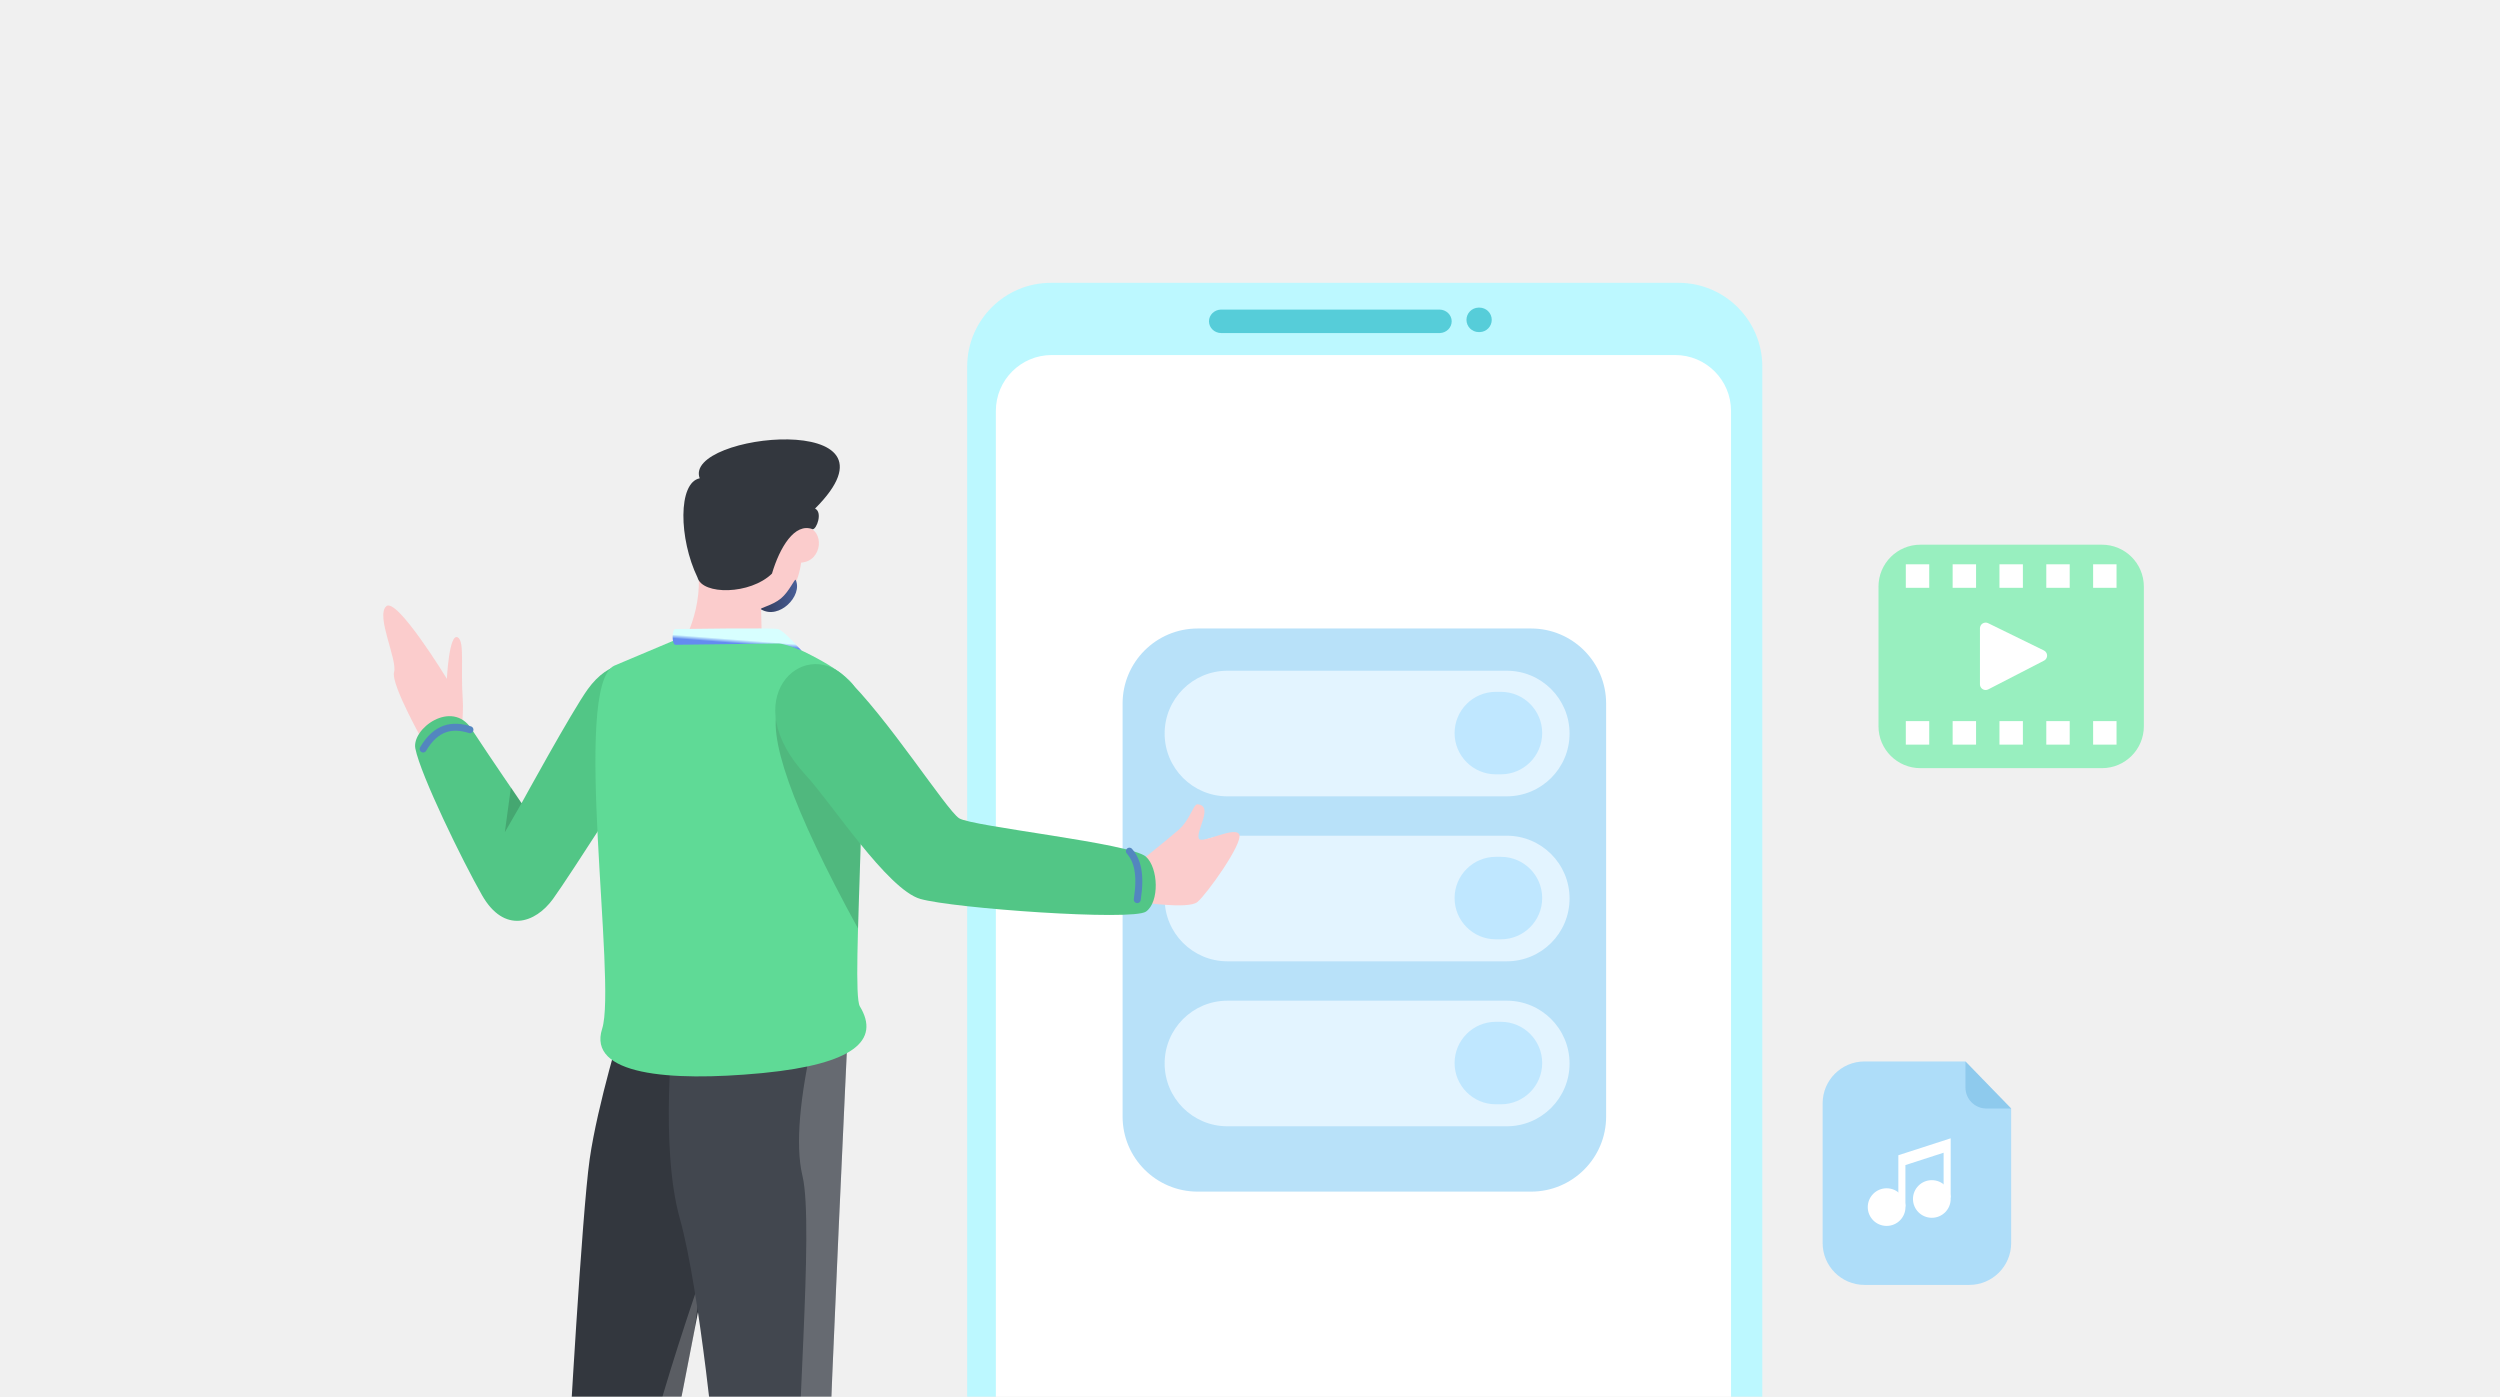
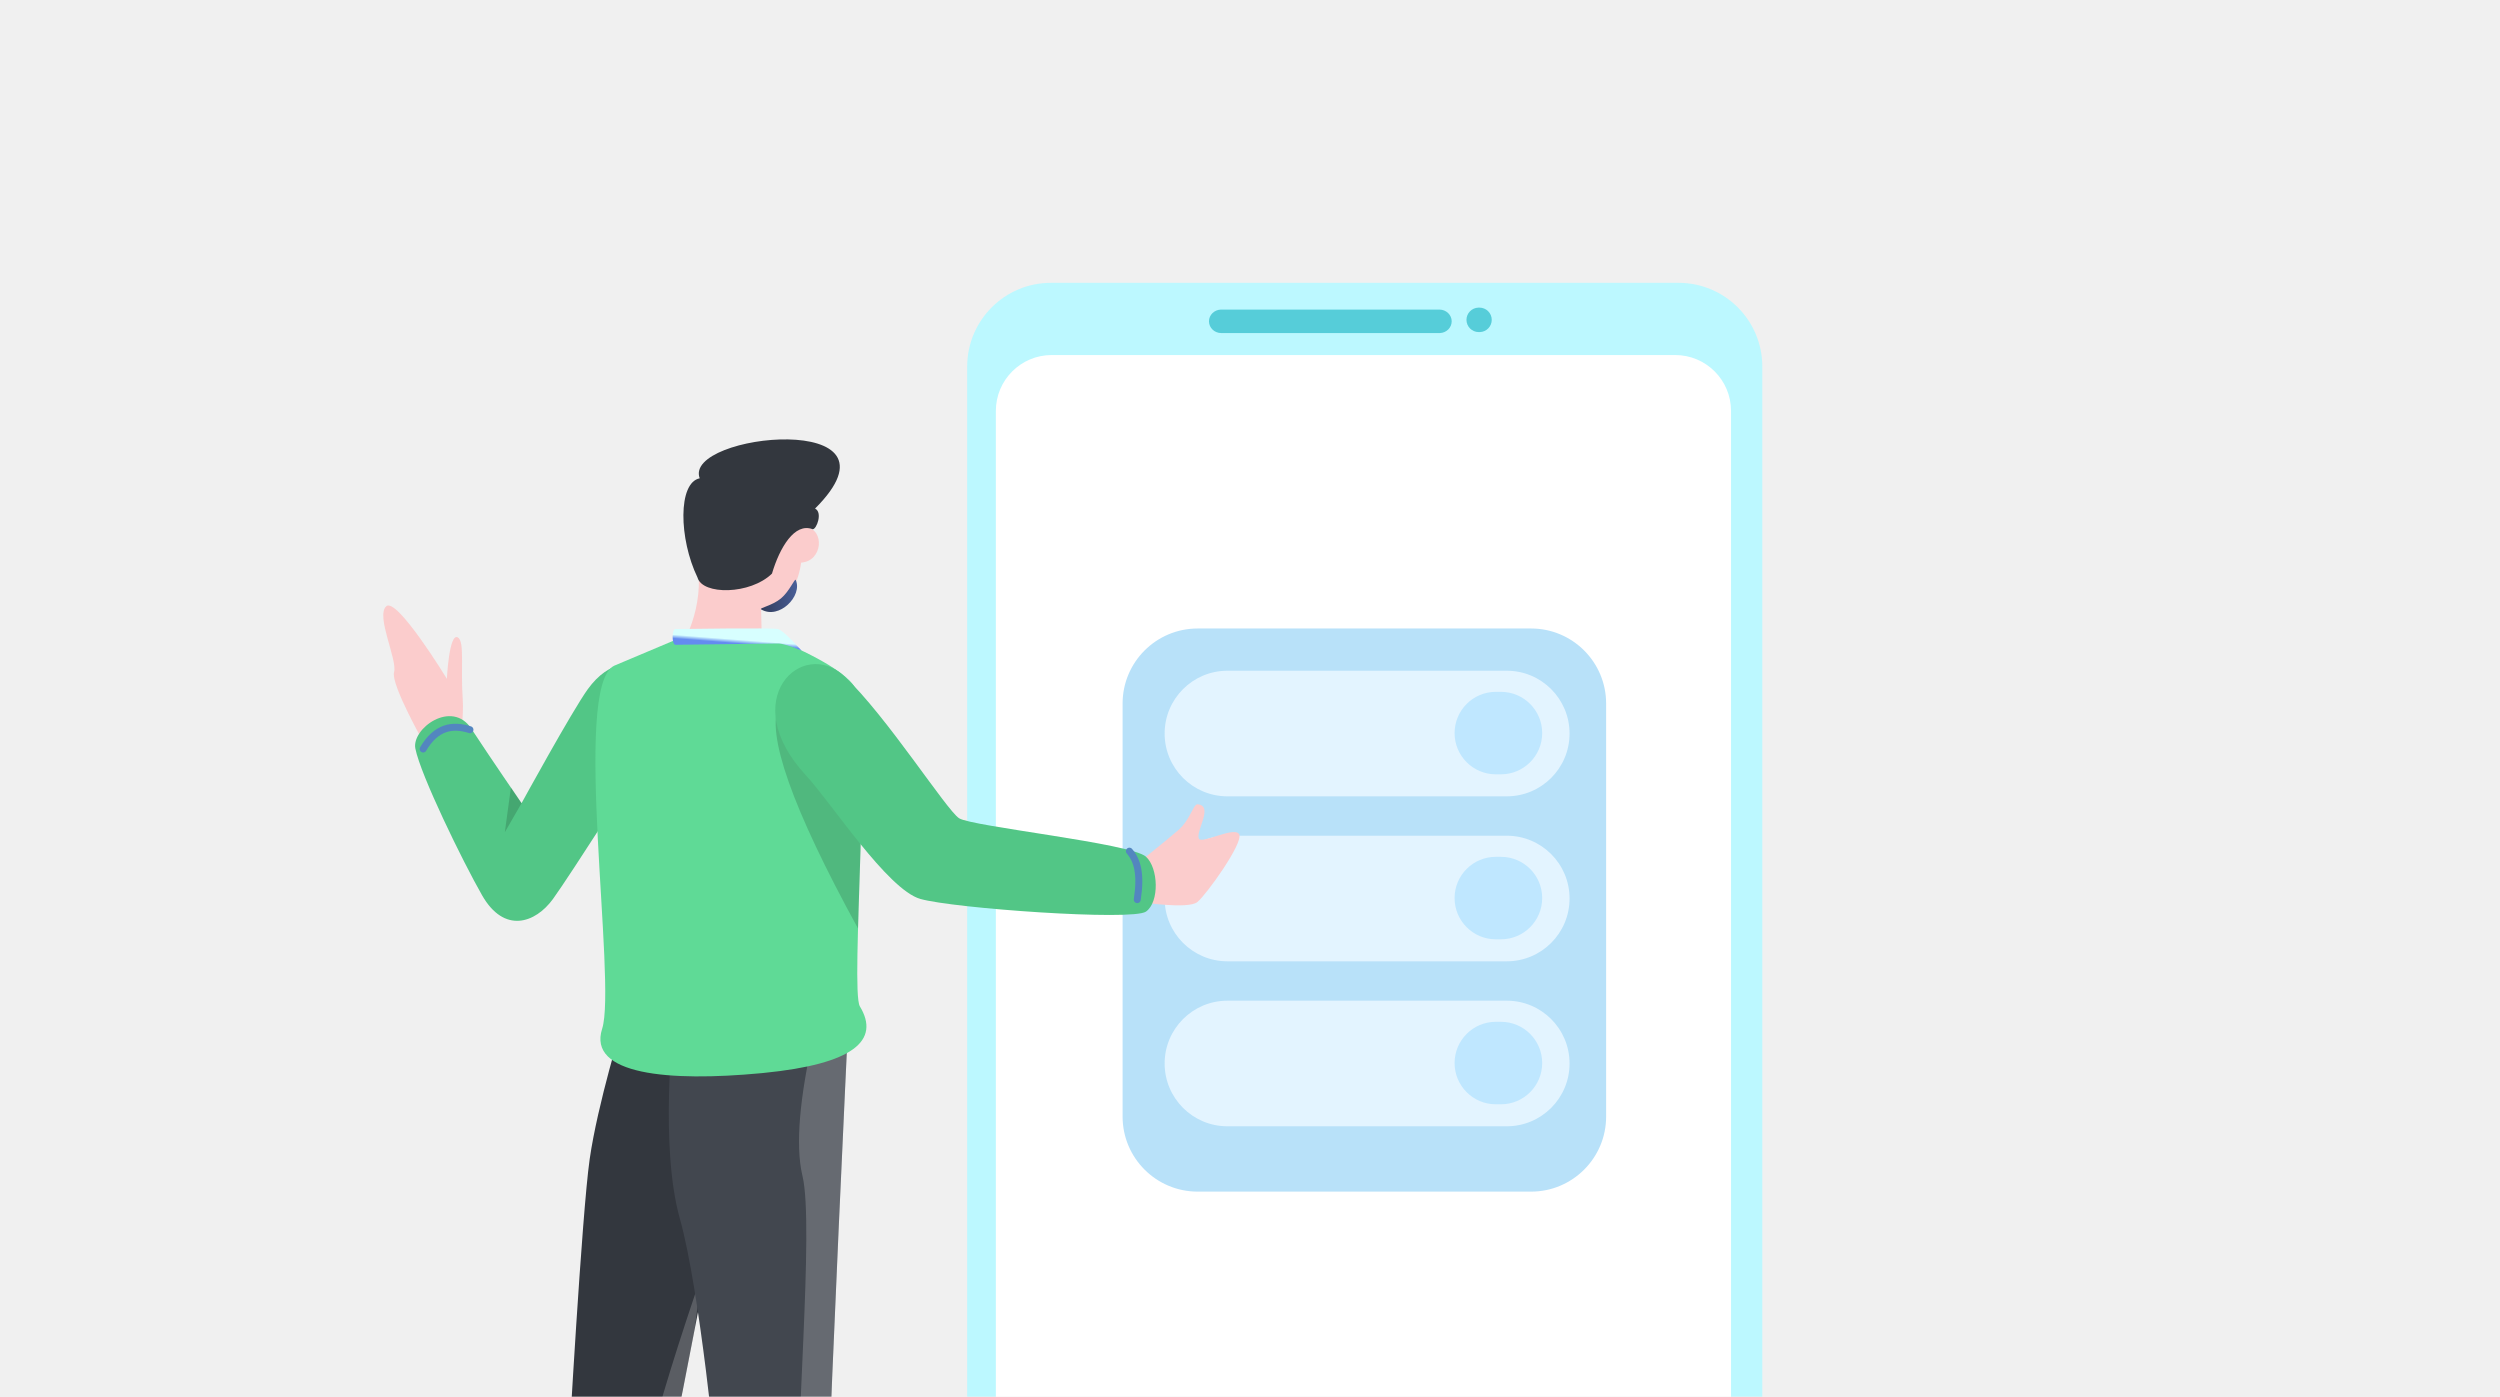
<svg xmlns="http://www.w3.org/2000/svg" xmlns:xlink="http://www.w3.org/1999/xlink" width="358px" height="200px" viewBox="0 0 358 200" version="1.1">
  <defs>
    <path d="M6,0 L352,0 C355.314,-6.08718376e-16 358,2.686 358,6 L358,200 L358,200 L0,200 L0,6 C-4.05812251e-16,2.686 2.686,6.08718376e-16 6,0 Z" id="path-1" />
    <path d="M8,0 L97.277,0 C101.695,-8.11624501e-16 105.277,3.582 105.277,8 L105.277,198.729 C105.277,208.958 96.984,217.251 86.755,217.251 L18.522,217.251 C8.293,217.251 3.33326917e-14,208.958 3.20799493e-14,198.729 L3.20799493e-14,8 C3.15388663e-14,3.582 3.582,8.11624501e-16 8,0 Z" id="path-3" />
    <linearGradient x1="-18.144%" y1="57.456%" x2="171.028%" y2="78.55%" id="linearGradient-5">
      <stop stop-color="#4D63A0" offset="0%" />
      <stop stop-color="#222735" offset="100%" />
    </linearGradient>
    <linearGradient x1="62.492%" y1="44.168%" x2="69.153%" y2="58.792%" id="linearGradient-6">
      <stop stop-color="#D7FFFF" offset="0%" />
      <stop stop-color="#648BF0" offset="100%" />
    </linearGradient>
  </defs>
  <g id="📝-Pages-New" stroke="none" stroke-width="1" fill="none" fill-rule="evenodd">
    <g id="Knowledge-Base" transform="translate(-288, -791)">
      <g id="Illustration" transform="translate(288, 791)">
        <mask id="mask-2" fill="white">
          <use xlink:href="#path-1" />
        </mask>
        <g id="Mask" />
        <g mask="url(#mask-2)">
          <g transform="translate(53, 40)">
            <g id="Phone1" transform="translate(85.5, 0.5)">
              <path d="M12,0 L101.863,0 C108.491,2.89253516e-15 113.863,5.373 113.863,12 L113.863,209.711 C113.863,223.594 102.609,234.848 88.726,234.848 L25.137,234.848 C11.254,234.848 1.293343e-14,223.594 -1.60399746e-14,209.711 L-1.60399746e-14,12 C-1.8627956e-14,5.373 5.373,-5.58920087e-16 12,0 Z" id="Rectangle" fill="#BCF8FF" />
              <g id="Group-52" transform="translate(4.10654, 10.34112)">
                <mask id="mask-4" fill="white">
                  <use xlink:href="#path-3" />
                </mask>
                <use id="Rectangle" fill="#FFFFFF" xlink:href="#path-3" />
              </g>
              <path d="M67.618,3.831 C68.592,3.831 69.382,4.584 69.382,5.514 C69.382,6.422 68.627,7.163 67.683,7.195 L67.618,7.196 L36.389,7.196 C35.415,7.196 34.625,6.443 34.625,5.514 C34.625,4.605 35.38,3.865 36.324,3.832 L36.389,3.831 L67.618,3.831 Z" id="Path" fill="#56CDD9" fill-rule="nonzero" />
              <path d="M73.354,3.551 C74.328,3.551 75.118,4.335 75.118,5.303 C75.118,6.25 74.363,7.021 73.419,7.055 L73.354,7.056 L73.262,7.056 C72.288,7.056 71.498,6.271 71.498,5.303 C71.498,4.357 72.253,3.586 73.197,3.552 L73.262,3.551 L73.354,3.551 Z" id="Path" fill="#56CDD9" fill-rule="nonzero" />
            </g>
-             <g id="Group-28" transform="translate(208, 112)">
-               <path d="M6,0 L20.455,0 L20.455,0 L27,6.737 L27,26 C27,29.314 24.314,32 21,32 L6,32 C2.686,32 4.05812251e-16,29.314 0,26 L0,6 C-4.05812251e-16,2.686 2.686,6.08718376e-16 6,0 Z" id="Rectangle" fill="#AEDDF9" />
-               <g id="Group-31" transform="translate(6.1875, 10.66667)" fill="#FFFFFF">
-                 <path d="M2.976,12.884 C4.468,12.884 5.676,11.678 5.676,10.189 C5.676,8.701 4.468,7.495 2.976,7.495 C1.485,7.495 0.276,8.701 0.276,10.189 C0.276,11.678 1.485,12.884 2.976,12.884 Z" id="Oval" />
-                 <path d="M9.45,11.721 C10.941,11.721 12.15,10.515 12.15,9.026 C12.15,7.538 10.941,6.332 9.45,6.332 C7.959,6.332 6.75,7.538 6.75,9.026 C6.75,10.515 7.959,11.721 9.45,11.721 Z" id="Oval" />
-                 <polygon id="Path" points="12.15 0.339 12.15 8.824 11.137 8.824 11.137 2.402 5.668 4.171 5.668 10.109 4.656 10.109 4.656 2.763" />
-               </g>
-               <path d="M27,6.737 L23.455,6.737 C21.798,6.737 20.455,5.394 20.455,3.737 L20.455,0 L20.455,0 L27,6.737 Z" id="Path" fill="#4EA3D6" fill-rule="nonzero" opacity="0.34" />
-             </g>
            <g id="Group-73" transform="translate(142.5, 90.5) scale(-1, 1) translate(-142.5, -90.5) translate(107.5, 50)">
              <path d="M11.254,0 L58.993,0 C64.931,-1.09082333e-15 69.745,4.814 69.745,10.752 L69.745,69.888 C69.745,75.826 64.931,80.64 58.993,80.64 L11.254,80.64 C5.316,80.64 0.502,75.826 0.502,69.888 L0.502,10.752 C0.502,4.814 5.316,-6.8553351e-16 11.254,0 Z" id="Rectangle" fill="#B8E1F9" />
              <path d="M14.732,6.048 L54.73,6.048 C59.697,6.048 63.724,10.074 63.724,15.041 C63.724,20.008 59.697,24.035 54.73,24.035 L14.732,24.035 C9.765,24.035 5.739,20.008 5.739,15.041 C5.739,10.074 9.765,6.048 14.732,6.048 Z" id="Rectangle" fill="#E3F4FF" />
              <path d="M15.565,9.072 L16.297,9.072 C19.559,9.072 22.203,11.716 22.203,14.978 C22.203,18.24 19.559,20.884 16.297,20.884 L15.565,20.884 C12.303,20.884 9.659,18.24 9.659,14.978 C9.659,11.716 12.303,9.072 15.565,9.072 Z" id="Rectangle" fill="#BFE7FF" />
              <path d="M14.732,29.673 L54.73,29.673 C59.697,29.673 63.724,33.699 63.724,38.666 C63.724,43.633 59.697,47.66 54.73,47.66 L14.732,47.66 C9.765,47.66 5.739,43.633 5.739,38.666 C5.739,33.699 9.765,29.673 14.732,29.673 Z" id="Rectangle" fill="#E3F4FF" />
              <path d="M15.565,32.697 L16.297,32.697 C19.559,32.697 22.203,35.341 22.203,38.603 C22.203,41.865 19.559,44.51 16.297,44.51 L15.565,44.51 C12.303,44.51 9.659,41.865 9.659,38.603 C9.659,35.341 12.303,32.697 15.565,32.697 Z" id="Rectangle" fill="#BFE7FF" />
              <path d="M14.732,53.298 L54.73,53.298 C59.697,53.298 63.724,57.324 63.724,62.291 C63.724,67.258 59.697,71.284 54.73,71.284 L14.732,71.284 C9.765,71.284 5.739,67.258 5.739,62.291 C5.739,57.324 9.765,53.298 14.732,53.298 Z" id="Rectangle" fill="#E3F4FF" />
              <path d="M15.565,56.322 L16.297,56.322 C19.559,56.322 22.203,58.966 22.203,62.228 C22.203,65.49 19.559,68.135 16.297,68.135 L15.565,68.135 C12.303,68.135 9.659,65.49 9.659,62.228 C9.659,58.966 12.303,56.322 15.565,56.322 Z" id="Rectangle" fill="#BFE7FF" />
-             </g>
-             <g id="Group-28" transform="translate(216, 38)">
-               <path d="M6,0 L32,0 C35.314,-6.08718376e-16 38,2.686 38,6 L38,26 C38,29.314 35.314,32 32,32 L6,32 C2.686,32 4.05812251e-16,29.314 0,26 L0,6 C-4.05812251e-16,2.686 2.686,6.08718376e-16 6,0 Z" id="Rectangle" fill="#98EFBF" />
-               <path d="M14.529,11.975 L14.529,19.994 C14.529,20.445 14.895,20.81 15.346,20.81 C15.476,20.81 15.604,20.779 15.72,20.719 L23.702,16.604 C24.103,16.398 24.26,15.905 24.054,15.504 C23.973,15.348 23.844,15.222 23.687,15.145 L15.705,11.241 C15.3,11.043 14.811,11.211 14.612,11.616 C14.558,11.728 14.529,11.851 14.529,11.975 Z" id="Path-6" fill="#FFFFFF" />
-               <rect id="Rectangle" fill="#FFFFFF" x="3.912" y="2.807" width="3.353" height="3.368" />
-               <rect id="Rectangle" fill="#FFFFFF" x="10.618" y="2.807" width="3.353" height="3.368" />
-               <rect id="Rectangle" fill="#FFFFFF" x="17.324" y="2.807" width="3.353" height="3.368" />
-               <rect id="Rectangle" fill="#FFFFFF" x="24.029" y="2.807" width="3.353" height="3.368" />
-               <rect id="Rectangle" fill="#FFFFFF" x="30.735" y="2.807" width="3.353" height="3.368" />
-               <rect id="Rectangle" fill="#FFFFFF" x="3.912" y="25.263" width="3.353" height="3.368" />
-               <rect id="Rectangle" fill="#FFFFFF" x="10.618" y="25.263" width="3.353" height="3.368" />
-               <rect id="Rectangle" fill="#FFFFFF" x="17.324" y="25.263" width="3.353" height="3.368" />
-               <rect id="Rectangle" fill="#FFFFFF" x="24.029" y="25.263" width="3.353" height="3.368" />
-               <rect id="Rectangle" fill="#FFFFFF" x="30.735" y="25.263" width="3.353" height="3.368" />
            </g>
            <g id="Men3.6" transform="translate(62.5, 131) scale(-1, 1) translate(-62.5, -131) translate(0.5, 22.5)">
              <g id="Head1" transform="translate(69.20165, 7.036316) scale(-1, 1) translate(-69.20165, -7.036316) translate(57.62096, 0.562905)" />
              <g id="RLeg" transform="translate(69.97924, 83.86678)">
                <path d="M0,0.831 C0,0.831 10.617,59.286 12.479,65.373 C13.72,69.431 16.061,86.721 19.503,117.244 L30.655,117.276 C30.813,93.78 30.517,80.144 29.766,76.368 C28.64,70.703 26.097,61.375 26.097,61.375 C26.097,61.375 24.207,27.509 23.077,19.609 C21.947,11.709 18.32,0 18.32,0 L0,0.831 Z" id="Path" fill="#33373E" />
                <path d="M8.08,44.194 L7.061,36.238 L7.807,38.428 C11.518,49.403 14.042,57.921 15.377,63.985 C16.501,69.087 16.738,77.896 16.086,90.412 L15.346,84.279 C14.278,75.594 13.24,67.972 12.507,65.467 L12.434,65.223 C11.745,62.843 10.027,54.308 8.08,44.194 Z" id="Path" fill-opacity="0.192" fill="#FFFFFF" />
              </g>
              <g id="LLeg" transform="translate(47.87406, 84.37856)">
                <path d="M32.272,27.625 C29.365,37.976 26.995,63.253 26.995,63.253 C26.995,63.253 26.728,65.916 27.886,73.293 C28.658,78.21 27.523,92.634 24.481,116.563 L12.47,116.587 C11.482,84.441 10.965,66.677 10.918,63.296 C10.808,55.388 8.211,0.562 8.211,0.562 L33.192,0 C33.192,0 35.179,17.274 32.272,27.625 Z" id="Path" fill="#42474F" />
                <path d="M14.758,21.31 L14.71,21.513 C12.985,28.678 15.944,60.433 15.102,67.983 L14.766,70.684 C14.18,75.539 13.189,84.389 11.793,97.234 L11.49,86.482 C11.212,76.264 10.976,66.649 10.925,63.725 L10.918,63.296 C10.808,55.388 8.211,0.562 8.211,0.562 L12.884,0.457 L13.089,1.344 C15.152,10.429 15.708,17.084 14.758,21.31 L14.758,21.31 Z" id="Path" fill-opacity="0.192" fill="#FFFFFF" />
              </g>
              <g id="Head" transform="translate(57.05605, 0)">
                <path d="M4.969,13.019 C2.382,13.301 2.565,17.834 5.715,18.07 C6.358,22.44 8.654,24.521 11.453,24.762 L11.298,31.371 L23.678,31.364 C23.678,31.364 20.192,26.695 20.366,20.304 C20.54,13.912 20.249,7.907 20.249,7.907 L4.214,8.194 L4.969,13.019 Z" id="Path" fill="#FBCCCC" />
                <path d="M19.037,10.327 C20.152,10.864 19.264,13.291 18.699,13.291 C16.108,12.269 13.959,15.946 12.867,19.639 C9.765,22.672 2.911,22.739 2.203,20.202 C-0.477,14.646 -0.609,6.613 2.519,5.993 C0.064,-0.464 33.227,-3.841 19.037,10.327 Z" id="Path" fill="#33373E" transform="translate(11.38192, 11.21862) scale(-1, 1) translate(-11.38192, -11.21862) " />
                <path d="M6.496,20.546 C6.624,20.268 7.383,22.173 8.611,23.195 C9.882,24.252 11.789,24.562 11.453,24.762 C8.875,26.301 5.459,22.814 6.496,20.546 Z" id="Path-45" fill="url(#linearGradient-5)" />
              </g>
              <g id="Group-9" transform="translate(82.47706, 24.20493)">
                <path d="M29.131,19.501 C29.131,19.501 28.589,15.826 28.761,13.408 C29.079,8.936 28.471,5.164 29.453,4.577 C30.713,3.824 31.029,10.501 31.029,10.501 C31.029,10.501 38.225,-1.307 39.725,0.12 C41.225,1.546 38.096,7.752 38.592,9.546 C39.088,11.34 34.13,20.019 34.13,20.019 L29.131,19.501 Z" id="Path" fill="#FBCCCC" />
                <path d="M2.529,21.624 C2.529,21.624 13.429,38.715 15.837,42.03 C18.363,45.505 22.824,47.045 25.99,41.499 C28.79,36.594 34.786,24.309 35.544,20.49 C36.111,17.641 30.312,13.395 27.525,17.652 C24.738,21.909 20.336,28.311 20.336,28.311 C20.336,28.311 13.098,15.093 10.842,11.974 C4.757,3.564 -4.514,11.116 2.529,21.624 Z" id="Path" fill="#52C686" />
                <polygon id="Path" fill-opacity="0.16" fill="#000000" points="20.336 28.311 22.731 32.468 21.859 26.052" />
                <path d="M27.657,18.027 C30.127,17.046 32.47,17.312 34.535,20.317" id="Path-54" stroke="#5386BF" stroke-linecap="round" transform="translate(31.09643, 18.91692) rotate(4) translate(-31.09643, -18.91692) " />
              </g>
              <g id="Group-17" transform="translate(53.42602, 27.48646)">
                <path d="M26.355,1.222 L13.531,1.304 L13.006,1.514 C10.891,2.374 3.034,5.725 1.571,8.594 C-0.875,13.389 2.347,51.802 0.943,54.12 C-2.02,59.01 1.85,62.382 14.712,63.658 L15.104,63.696 C28.28,64.942 39.968,63.922 37.847,57.33 C35.726,50.738 42.217,8.28 36.13,5.347 C29.613,2.597 26.355,1.222 26.355,1.222 Z" id="Path" fill="#5FDA96" />
                <path d="M12.525,10.95 C14.425,15.053 10.651,25.729 1.204,42.979 L1.088,39.125 C0.779,29.506 0.324,17.782 0.894,11.881 C6.861,7.402 10.738,7.092 12.525,10.95 Z" id="Path" fill-opacity="0.16" fill="#000000" />
                <path d="M12.669,0.096 C13.466,-0.12 26.826,0.096 27.356,0.096 C27.887,0.096 27.887,2.348 27.356,2.348 C27.032,2.348 22.889,2.286 12.668,2.164 C12.053,2.156 10.925,2.497 9.285,3.187 C11.009,1.27 12.137,0.24 12.669,0.096 Z" id="Rectangle" fill="url(#linearGradient-6)" />
              </g>
              <g id="Group-8" transform="translate(0, 32.0856)">
                <path d="M14.343,34.569 C14.343,34.569 7.356,35.668 6.038,34.588 C4.72,33.51 -0.53,26.173 0.044,24.91 C0.617,23.648 5.407,26.318 5.815,25.515 C6.34,24.484 3.631,20.805 6.005,20.591 C6.616,20.535 7.048,22.8 8.769,24.291 C10.49,25.783 14.644,29.092 14.644,29.092 L14.343,34.569 Z" id="Path" fill="#FBCCCC" />
                <path d="M56.567,2.273 C50.529,7.965 41.979,21.405 40.158,22.589 C38.336,23.774 15.547,26.162 13.402,28.09 C11.609,29.7 11.448,34.6 13.402,35.959 C15.356,37.318 41.013,35.496 45.719,34.138 C50.424,32.78 58.484,20.334 62.085,16.449 C72.153,5.584 62.605,-3.419 56.567,2.273 Z" id="Path" fill="#52C686" />
                <path d="M15.772,27.301 C14.644,28.609 14.075,30.514 14.644,34.238" id="Path-53" stroke="#5386BF" stroke-linecap="round" />
              </g>
            </g>
          </g>
        </g>
      </g>
    </g>
  </g>
</svg>
